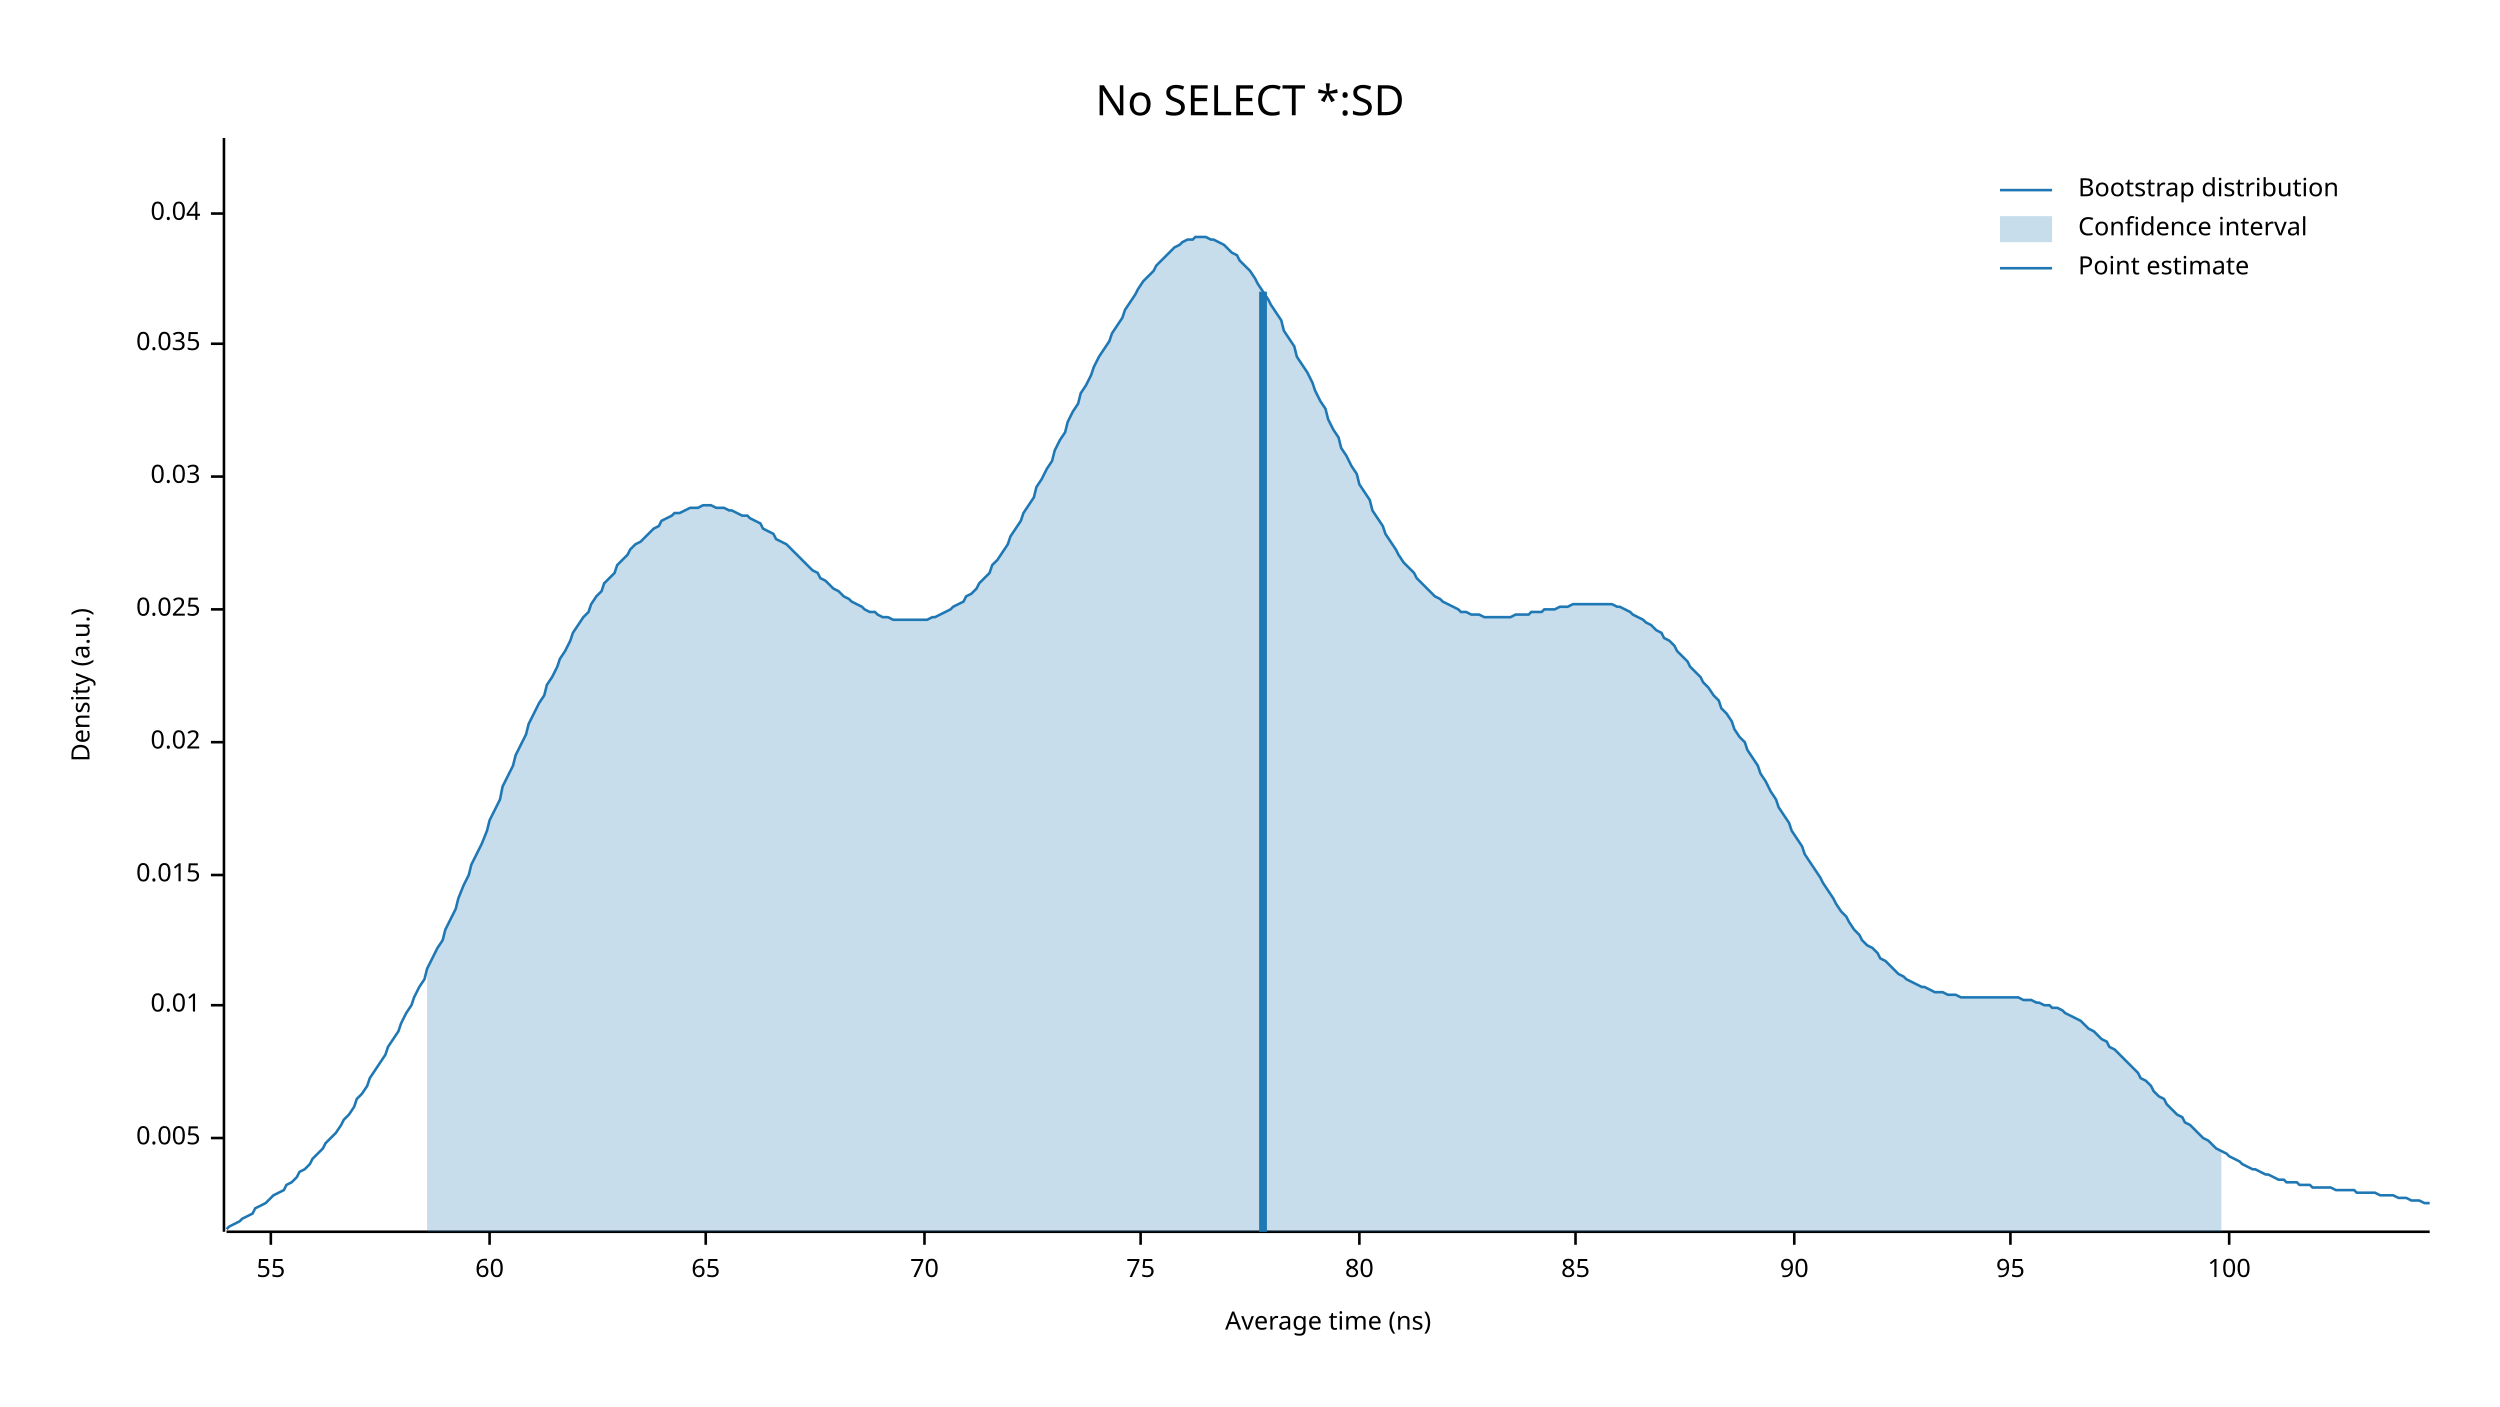
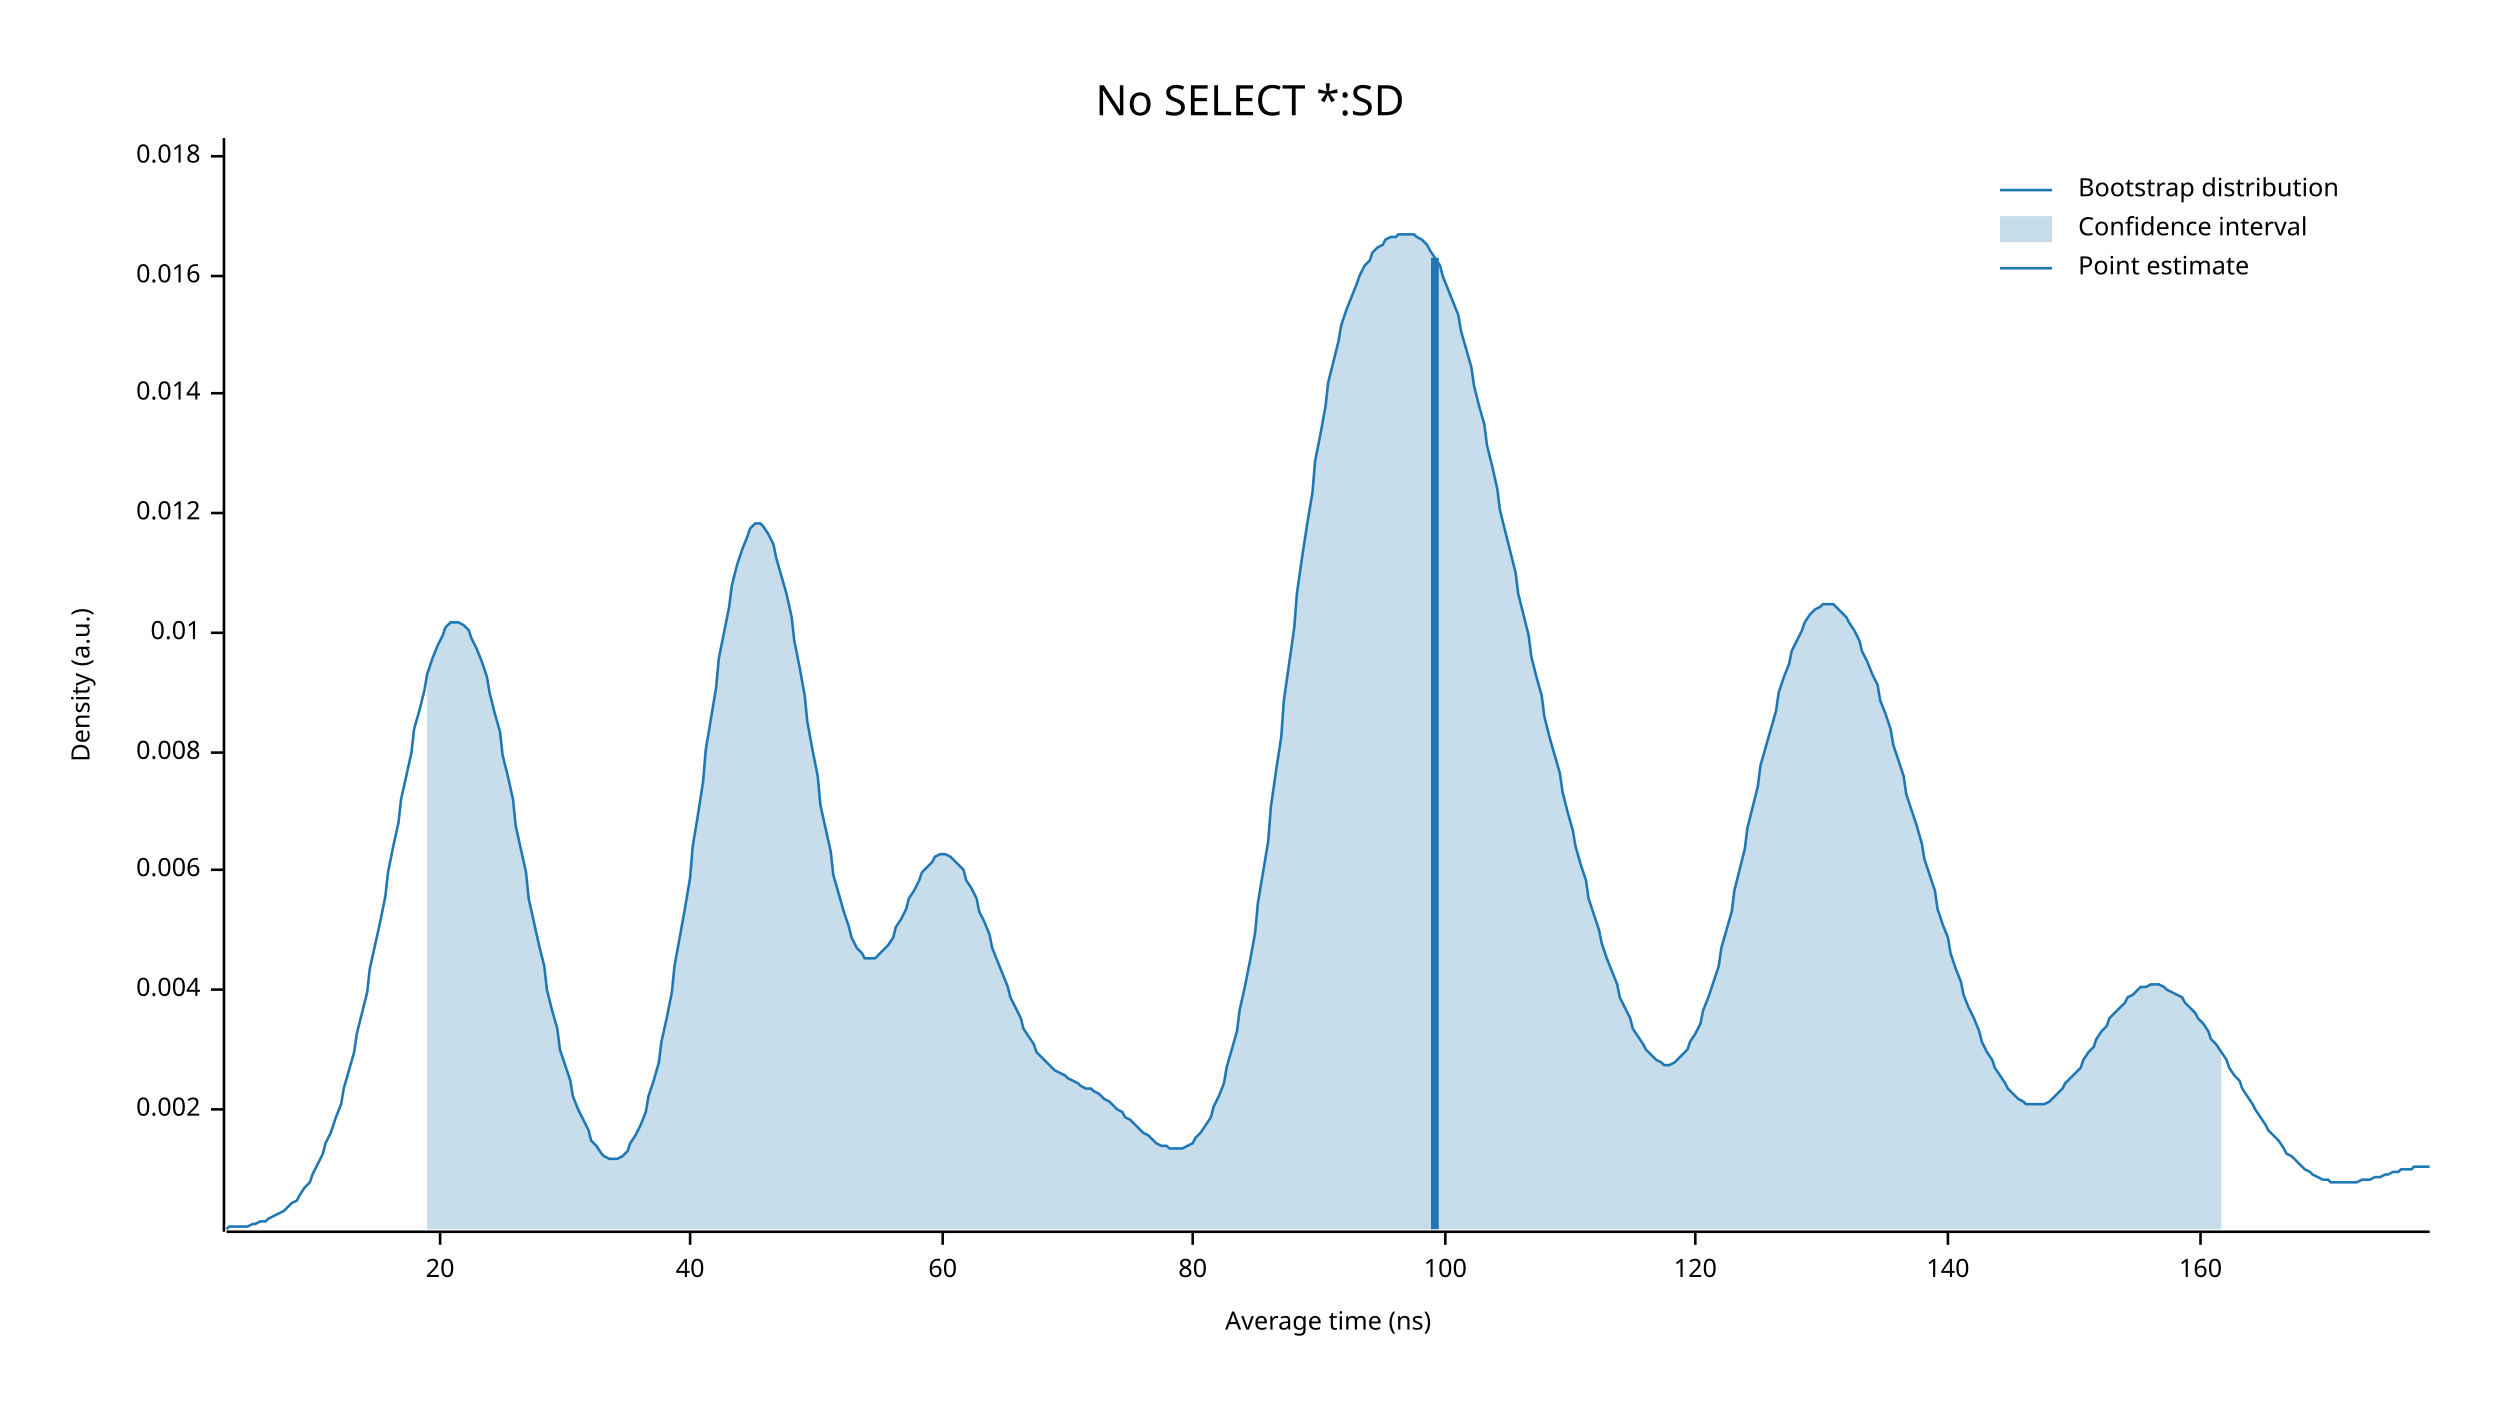
<svg xmlns="http://www.w3.org/2000/svg" width="960" height="540" viewBox="0 0 960 540">
  <text x="480" y="32" dy="0.76em" text-anchor="middle" font-family="sans-serif" font-size="16.129" opacity="1" fill="#000000">
No SELECT *:SD
</text>
  <text x="27" y="263" dy="0.76em" text-anchor="middle" font-family="sans-serif" font-size="9.677" opacity="1" fill="#000000" transform="rotate(270, 27, 263)">
Density (a.u.)
</text>
  <text x="510" y="513" dy="-0.5ex" text-anchor="middle" font-family="sans-serif" font-size="9.677" opacity="1" fill="#000000">
Average time (ns)
</text>
  <polyline fill="none" opacity="1" stroke="#000000" stroke-width="1" points="86,53 86,473 " />
-   <text x="77" y="437" dy="0.5ex" text-anchor="end" font-family="sans-serif" font-size="9.677" opacity="1" fill="#000000">
- 0.005
+   <text x="77" y="426" dy="0.5ex" text-anchor="end" font-family="sans-serif" font-size="9.677" opacity="1" fill="#000000">
+ 0.002
</text>
-   <polyline fill="none" opacity="1" stroke="#000000" stroke-width="1" points="81,437 86,437 " />
-   <text x="77" y="386" dy="0.5ex" text-anchor="end" font-family="sans-serif" font-size="9.677" opacity="1" fill="#000000">
+   <polyline fill="none" opacity="1" stroke="#000000" stroke-width="1" points="81,426 86,426 " />
+   <text x="77" y="380" dy="0.5ex" text-anchor="end" font-family="sans-serif" font-size="9.677" opacity="1" fill="#000000">
+ 0.004
+ </text>
+   <polyline fill="none" opacity="1" stroke="#000000" stroke-width="1" points="81,380 86,380 " />
+   <text x="77" y="334" dy="0.5ex" text-anchor="end" font-family="sans-serif" font-size="9.677" opacity="1" fill="#000000">
+ 0.006
+ </text>
+   <polyline fill="none" opacity="1" stroke="#000000" stroke-width="1" points="81,334 86,334 " />
+   <text x="77" y="289" dy="0.5ex" text-anchor="end" font-family="sans-serif" font-size="9.677" opacity="1" fill="#000000">
+ 0.008
+ </text>
+   <polyline fill="none" opacity="1" stroke="#000000" stroke-width="1" points="81,289 86,289 " />
+   <text x="77" y="243" dy="0.5ex" text-anchor="end" font-family="sans-serif" font-size="9.677" opacity="1" fill="#000000">
0.01
</text>
-   <polyline fill="none" opacity="1" stroke="#000000" stroke-width="1" points="81,386 86,386 " />
-   <text x="77" y="336" dy="0.5ex" text-anchor="end" font-family="sans-serif" font-size="9.677" opacity="1" fill="#000000">
- 0.015
+   <polyline fill="none" opacity="1" stroke="#000000" stroke-width="1" points="81,243 86,243 " />
+   <text x="77" y="197" dy="0.5ex" text-anchor="end" font-family="sans-serif" font-size="9.677" opacity="1" fill="#000000">
+ 0.012
</text>
-   <polyline fill="none" opacity="1" stroke="#000000" stroke-width="1" points="81,336 86,336 " />
-   <text x="77" y="285" dy="0.5ex" text-anchor="end" font-family="sans-serif" font-size="9.677" opacity="1" fill="#000000">
- 0.02
+   <polyline fill="none" opacity="1" stroke="#000000" stroke-width="1" points="81,197 86,197 " />
+   <text x="77" y="151" dy="0.5ex" text-anchor="end" font-family="sans-serif" font-size="9.677" opacity="1" fill="#000000">
+ 0.014
</text>
-   <polyline fill="none" opacity="1" stroke="#000000" stroke-width="1" points="81,285 86,285 " />
-   <text x="77" y="234" dy="0.5ex" text-anchor="end" font-family="sans-serif" font-size="9.677" opacity="1" fill="#000000">
- 0.025
+   <polyline fill="none" opacity="1" stroke="#000000" stroke-width="1" points="81,151 86,151 " />
+   <text x="77" y="106" dy="0.5ex" text-anchor="end" font-family="sans-serif" font-size="9.677" opacity="1" fill="#000000">
+ 0.016
</text>
-   <polyline fill="none" opacity="1" stroke="#000000" stroke-width="1" points="81,234 86,234 " />
-   <text x="77" y="183" dy="0.5ex" text-anchor="end" font-family="sans-serif" font-size="9.677" opacity="1" fill="#000000">
- 0.03
+   <polyline fill="none" opacity="1" stroke="#000000" stroke-width="1" points="81,106 86,106 " />
+   <text x="77" y="60" dy="0.5ex" text-anchor="end" font-family="sans-serif" font-size="9.677" opacity="1" fill="#000000">
+ 0.018
</text>
-   <polyline fill="none" opacity="1" stroke="#000000" stroke-width="1" points="81,183 86,183 " />
-   <text x="77" y="132" dy="0.5ex" text-anchor="end" font-family="sans-serif" font-size="9.677" opacity="1" fill="#000000">
- 0.035
+   <polyline fill="none" opacity="1" stroke="#000000" stroke-width="1" points="81,60 86,60 " />
+   <polyline fill="none" opacity="1" stroke="#000000" stroke-width="1" points="87,473 933,473 " />
+   <text x="169" y="483" dy="0.76em" text-anchor="middle" font-family="sans-serif" font-size="9.677" opacity="1" fill="#000000">
+ 20
</text>
-   <polyline fill="none" opacity="1" stroke="#000000" stroke-width="1" points="81,132 86,132 " />
-   <text x="77" y="82" dy="0.5ex" text-anchor="end" font-family="sans-serif" font-size="9.677" opacity="1" fill="#000000">
- 0.04
+   <polyline fill="none" opacity="1" stroke="#000000" stroke-width="1" points="169,473 169,478 " />
+   <text x="265" y="483" dy="0.76em" text-anchor="middle" font-family="sans-serif" font-size="9.677" opacity="1" fill="#000000">
+ 40
</text>
-   <polyline fill="none" opacity="1" stroke="#000000" stroke-width="1" points="81,82 86,82 " />
-   <polyline fill="none" opacity="1" stroke="#000000" stroke-width="1" points="87,473 933,473 " />
-   <text x="104" y="483" dy="0.76em" text-anchor="middle" font-family="sans-serif" font-size="9.677" opacity="1" fill="#000000">
- 55
- </text>
-   <polyline fill="none" opacity="1" stroke="#000000" stroke-width="1" points="104,473 104,478 " />
-   <text x="188" y="483" dy="0.76em" text-anchor="middle" font-family="sans-serif" font-size="9.677" opacity="1" fill="#000000">
+   <polyline fill="none" opacity="1" stroke="#000000" stroke-width="1" points="265,473 265,478 " />
+   <text x="362" y="483" dy="0.76em" text-anchor="middle" font-family="sans-serif" font-size="9.677" opacity="1" fill="#000000">
60
</text>
-   <polyline fill="none" opacity="1" stroke="#000000" stroke-width="1" points="188,473 188,478 " />
-   <text x="271" y="483" dy="0.76em" text-anchor="middle" font-family="sans-serif" font-size="9.677" opacity="1" fill="#000000">
- 65
- </text>
-   <polyline fill="none" opacity="1" stroke="#000000" stroke-width="1" points="271,473 271,478 " />
-   <text x="355" y="483" dy="0.76em" text-anchor="middle" font-family="sans-serif" font-size="9.677" opacity="1" fill="#000000">
- 70
- </text>
-   <polyline fill="none" opacity="1" stroke="#000000" stroke-width="1" points="355,473 355,478 " />
-   <text x="438" y="483" dy="0.76em" text-anchor="middle" font-family="sans-serif" font-size="9.677" opacity="1" fill="#000000">
- 75
- </text>
-   <polyline fill="none" opacity="1" stroke="#000000" stroke-width="1" points="438,473 438,478 " />
-   <text x="522" y="483" dy="0.76em" text-anchor="middle" font-family="sans-serif" font-size="9.677" opacity="1" fill="#000000">
+   <polyline fill="none" opacity="1" stroke="#000000" stroke-width="1" points="362,473 362,478 " />
+   <text x="458" y="483" dy="0.76em" text-anchor="middle" font-family="sans-serif" font-size="9.677" opacity="1" fill="#000000">
80
</text>
-   <polyline fill="none" opacity="1" stroke="#000000" stroke-width="1" points="522,473 522,478 " />
-   <text x="605" y="483" dy="0.76em" text-anchor="middle" font-family="sans-serif" font-size="9.677" opacity="1" fill="#000000">
- 85
- </text>
-   <polyline fill="none" opacity="1" stroke="#000000" stroke-width="1" points="605,473 605,478 " />
-   <text x="689" y="483" dy="0.76em" text-anchor="middle" font-family="sans-serif" font-size="9.677" opacity="1" fill="#000000">
- 90
- </text>
-   <polyline fill="none" opacity="1" stroke="#000000" stroke-width="1" points="689,473 689,478 " />
-   <text x="772" y="483" dy="0.76em" text-anchor="middle" font-family="sans-serif" font-size="9.677" opacity="1" fill="#000000">
- 95
- </text>
-   <polyline fill="none" opacity="1" stroke="#000000" stroke-width="1" points="772,473 772,478 " />
-   <text x="856" y="483" dy="0.76em" text-anchor="middle" font-family="sans-serif" font-size="9.677" opacity="1" fill="#000000">
+   <polyline fill="none" opacity="1" stroke="#000000" stroke-width="1" points="458,473 458,478 " />
+   <text x="555" y="483" dy="0.76em" text-anchor="middle" font-family="sans-serif" font-size="9.677" opacity="1" fill="#000000">
100
</text>
-   <polyline fill="none" opacity="1" stroke="#000000" stroke-width="1" points="856,473 856,478 " />
-   <polyline fill="none" opacity="1" stroke="#1F78B4" stroke-width="1" points="87,472 88,471 90,470 92,469 93,468 95,467 97,466 98,464 100,463 102,462 103,461 105,459 107,458 109,457 110,455 112,454 114,452 115,450 117,449 119,447 120,445 122,443 124,441 125,439 127,437 129,435 131,432 132,430 134,428 136,425 137,422 139,420 141,417 142,414 144,411 146,408 148,405 149,402 151,399 153,396 154,393 156,389 158,386 159,383 161,379 163,376 164,372 166,368 168,364 170,361 171,357 173,353 175,349 176,345 178,340 180,336 181,332 183,328 185,324 187,319 188,315 190,311 192,307 193,302 195,298 197,294 198,290 200,286 202,282 203,278 205,274 207,270 209,267 210,263 212,260 214,256 215,253 217,250 219,246 220,243 222,240 224,237 226,235 227,232 229,229 231,227 232,224 234,222 236,220 237,217 239,215 241,213 242,211 244,209 246,208 248,206 249,205 251,203 253,202 254,200 256,199 258,198 259,197 261,197 263,196 265,195 266,195 268,195 270,194 271,194 273,194 275,195 276,195 278,195 280,196 281,196 283,197 285,198 287,198 288,199 290,200 292,201 293,203 295,204 297,205 298,207 300,208 302,209 304,211 305,212 307,214 309,216 310,217 312,219 314,220 315,222 317,223 319,225 320,226 322,227 324,229 326,230 327,231 329,232 331,233 332,234 334,235 336,235 337,236 339,237 341,237 343,238 344,238 346,238 348,238 349,238 351,238 353,238 354,238 356,238 358,237 359,237 361,236 363,235 365,234 366,233 368,232 370,231 371,229 373,228 375,226 376,224 378,222 380,220 381,217 383,215 385,212 387,209 388,206 390,203 392,200 393,197 395,194 397,191 398,187 400,184 402,180 404,177 405,173 407,169 409,166 410,162 412,158 414,155 415,151 417,148 419,144 420,141 422,137 424,134 426,131 427,128 429,125 431,122 432,119 434,116 436,113 437,111 439,108 441,106 443,104 444,102 446,100 448,98 449,97 451,95 453,94 454,93 456,92 458,92 459,91 461,91 463,91 465,92 466,92 468,93 470,94 471,95 473,97 475,98 476,100 478,102 480,104 482,107 483,109 485,112 487,115 488,117 490,120 492,123 493,127 495,130 497,133 498,137 500,140 502,143 504,147 505,150 507,154 509,157 510,161 512,165 514,168 515,172 517,175 519,179 521,182 522,186 524,189 526,192 527,196 529,199 531,202 532,205 534,208 536,211 537,213 539,216 541,218 543,220 544,222 546,224 548,226 549,227 551,229 553,230 554,231 556,232 558,233 560,234 561,235 563,235 565,236 566,236 568,236 570,237 571,237 573,237 575,237 576,237 578,237 580,237 582,236 583,236 585,236 587,236 588,235 590,235 592,235 593,234 595,234 597,234 599,233 600,233 602,233 604,232 605,232 607,232 609,232 610,232 612,232 614,232 615,232 617,232 619,232 621,233 622,233 624,234 626,235 627,236 629,237 631,238 632,239 634,240 636,242 638,243 639,245 641,246 643,248 644,250 646,252 648,254 649,256 651,258 653,260 654,262 656,264 658,267 660,269 661,272 663,274 665,277 666,280 668,283 670,285 671,288 673,291 675,294 676,297 678,300 680,304 682,307 683,310 685,313 687,316 688,319 690,322 692,325 693,328 695,331 697,334 699,337 700,339 702,342 704,345 705,347 707,350 709,352 710,354 712,357 714,359 715,361 717,363 719,364 721,366 722,368 724,369 726,371 727,372 729,374 731,375 732,376 734,377 736,378 738,379 739,379 741,380 743,381 744,381 746,381 748,382 749,382 751,382 753,383 754,383 756,383 758,383 760,383 761,383 763,383 765,383 766,383 768,383 770,383 771,383 773,383 775,383 777,384 778,384 780,384 782,385 783,385 785,386 787,386 788,387 790,387 792,388 793,389 795,390 797,391 799,392 800,393 802,395 804,396 805,397 807,399 809,400 810,402 812,403 814,405 816,407 817,408 819,410 821,412 822,414 824,415 826,417 827,419 829,421 831,422 832,424 834,426 836,428 838,429 839,431 841,432 843,434 844,435 846,437 848,438 849,439 851,441 853,442 855,443 856,444 858,445 860,446 861,447 863,448 865,449 866,449 868,450 870,451 871,451 873,452 875,453 877,453 878,454 880,454 882,454 883,455 885,455 887,455 888,456 890,456 892,456 894,456 895,456 897,457 899,457 900,457 902,457 904,457 905,458 907,458 909,458 910,458 912,458 914,459 916,459 917,459 919,459 921,460 922,460 924,460 926,461 927,461 929,461 931,462 933,462 " />
-   <polygon opacity="0.25" fill="#1F78B4" points="164,372 166,368 168,364 170,361 171,357 173,353 175,349 176,345 178,340 180,336 181,332 183,328 185,324 187,319 188,315 190,311 192,307 193,302 195,298 197,294 198,290 200,286 202,282 203,278 205,274 207,270 209,267 210,263 212,260 214,256 215,253 217,250 219,246 220,243 222,240 224,237 226,235 227,232 229,229 231,227 232,224 234,222 236,220 237,217 239,215 241,213 242,211 244,209 246,208 248,206 249,205 251,203 253,202 254,200 256,199 258,198 259,197 261,197 263,196 265,195 266,195 268,195 270,194 271,194 273,194 275,195 276,195 278,195 280,196 281,196 283,197 285,198 287,198 288,199 290,200 292,201 293,203 295,204 297,205 298,207 300,208 302,209 304,211 305,212 307,214 309,216 310,217 312,219 314,220 315,222 317,223 319,225 320,226 322,227 324,229 326,230 327,231 329,232 331,233 332,234 334,235 336,235 337,236 339,237 341,237 343,238 344,238 346,238 348,238 349,238 351,238 353,238 354,238 356,238 358,237 359,237 361,236 363,235 365,234 366,233 368,232 370,231 371,229 373,228 375,226 376,224 378,222 380,220 381,217 383,215 385,212 387,209 388,206 390,203 392,200 393,197 395,194 397,191 398,187 400,184 402,180 404,177 405,173 407,169 409,166 410,162 412,158 414,155 415,151 417,148 419,144 420,141 422,137 424,134 426,131 427,128 429,125 431,122 432,119 434,116 436,113 437,111 439,108 441,106 443,104 444,102 446,100 448,98 449,97 451,95 453,94 454,93 456,92 458,92 459,91 461,91 463,91 465,92 466,92 468,93 470,94 471,95 473,97 475,98 476,100 478,102 480,104 482,107 483,109 485,112 487,115 488,117 490,120 492,123 493,127 495,130 497,133 498,137 500,140 502,143 504,147 505,150 507,154 509,157 510,161 512,165 514,168 515,172 517,175 519,179 521,182 522,186 524,189 526,192 527,196 529,199 531,202 532,205 534,208 536,211 537,213 539,216 541,218 543,220 544,222 546,224 548,226 549,227 551,229 553,230 554,231 556,232 558,233 560,234 561,235 563,235 565,236 566,236 568,236 570,237 571,237 573,237 575,237 576,237 578,237 580,237 582,236 583,236 585,236 587,236 588,235 590,235 592,235 593,234 595,234 597,234 599,233 600,233 602,233 604,232 605,232 607,232 609,232 610,232 612,232 614,232 615,232 617,232 619,232 621,233 622,233 624,234 626,235 627,236 629,237 631,238 632,239 634,240 636,242 638,243 639,245 641,246 643,248 644,250 646,252 648,254 649,256 651,258 653,260 654,262 656,264 658,267 660,269 661,272 663,274 665,277 666,280 668,283 670,285 671,288 673,291 675,294 676,297 678,300 680,304 682,307 683,310 685,313 687,316 688,319 690,322 692,325 693,328 695,331 697,334 699,337 700,339 702,342 704,345 705,347 707,350 709,352 710,354 712,357 714,359 715,361 717,363 719,364 721,366 722,368 724,369 726,371 727,372 729,374 731,375 732,376 734,377 736,378 738,379 739,379 741,380 743,381 744,381 746,381 748,382 749,382 751,382 753,383 754,383 756,383 758,383 760,383 761,383 763,383 765,383 766,383 768,383 770,383 771,383 773,383 775,383 777,384 778,384 780,384 782,385 783,385 785,386 787,386 788,387 790,387 792,388 793,389 795,390 797,391 799,392 800,393 802,395 804,396 805,397 807,399 809,400 810,402 812,403 814,405 816,407 817,408 819,410 821,412 822,414 824,415 826,417 827,419 829,421 831,422 832,424 834,426 836,428 838,429 839,431 841,432 843,434 844,435 846,437 848,438 849,439 851,441 853,442 853,473 164,473 " />
-   <polyline fill="none" opacity="1" stroke="#1F78B4" stroke-width="3" points="485,473 485,112 " />
+   <polyline fill="none" opacity="1" stroke="#000000" stroke-width="1" points="555,473 555,478 " />
+   <text x="651" y="483" dy="0.76em" text-anchor="middle" font-family="sans-serif" font-size="9.677" opacity="1" fill="#000000">
+ 120
+ </text>
+   <polyline fill="none" opacity="1" stroke="#000000" stroke-width="1" points="651,473 651,478 " />
+   <text x="748" y="483" dy="0.76em" text-anchor="middle" font-family="sans-serif" font-size="9.677" opacity="1" fill="#000000">
+ 140
+ </text>
+   <polyline fill="none" opacity="1" stroke="#000000" stroke-width="1" points="748,473 748,478 " />
+   <text x="845" y="483" dy="0.76em" text-anchor="middle" font-family="sans-serif" font-size="9.677" opacity="1" fill="#000000">
+ 160
+ </text>
+   <polyline fill="none" opacity="1" stroke="#000000" stroke-width="1" points="845,473 845,478 " />
+   <polyline fill="none" opacity="1" stroke="#1F78B4" stroke-width="1" points="87,472 88,471 90,471 92,471 93,471 95,471 97,470 98,470 100,469 102,469 103,468 105,467 107,466 109,465 110,464 112,462 114,461 115,459 117,456 119,454 120,451 122,447 124,443 125,439 127,435 129,429 131,424 132,418 134,411 136,404 137,397 139,389 141,381 142,372 144,363 146,354 148,344 149,335 151,325 153,316 154,307 156,298 158,289 159,280 161,273 163,265 164,259 166,253 168,248 170,244 171,241 173,239 175,239 176,239 178,240 180,242 181,245 183,249 185,254 187,260 188,266 190,274 192,281 193,290 195,298 197,307 198,317 200,326 202,335 203,345 205,354 207,363 209,371 210,380 212,388 214,395 215,403 217,409 219,415 220,421 222,426 224,430 226,434 227,438 229,440 231,443 232,444 234,445 236,445 237,445 239,444 241,442 242,439 244,436 246,432 248,427 249,421 251,415 253,408 254,400 256,391 258,381 259,371 261,360 263,349 265,337 266,325 268,313 270,300 271,288 273,276 275,264 276,253 278,243 280,233 281,225 283,217 285,211 287,206 288,203 290,201 292,201 293,202 295,205 297,209 298,214 300,221 302,228 304,237 305,246 307,256 309,267 310,277 312,288 314,298 315,309 317,318 319,327 320,336 322,343 324,350 326,356 327,360 329,364 331,366 332,368 334,368 336,368 337,367 339,365 341,363 343,360 344,356 346,353 348,349 349,345 351,342 353,338 354,335 356,333 358,331 359,329 361,328 363,328 365,329 366,330 368,332 370,334 371,338 373,341 375,345 376,350 378,354 380,359 381,364 383,369 385,374 387,379 388,383 390,387 392,391 393,395 395,398 397,401 398,404 400,406 402,408 404,410 405,411 407,412 409,413 410,414 412,415 414,416 415,417 417,418 419,418 420,419 422,420 424,422 426,423 427,424 429,426 431,427 432,429 434,430 436,432 437,433 439,435 441,436 443,438 444,439 446,440 448,440 449,441 451,441 453,441 454,441 456,440 458,439 459,437 461,435 463,432 465,429 466,425 468,421 470,416 471,410 473,403 475,396 476,388 478,379 480,369 482,358 483,347 485,335 487,323 488,310 490,296 492,283 493,269 495,255 497,241 498,228 500,214 502,201 504,189 505,177 507,167 509,156 510,147 512,139 514,131 515,125 517,119 519,114 521,109 522,106 524,102 526,100 527,97 529,95 531,94 532,92 534,91 536,91 537,90 539,90 541,90 543,90 544,91 546,92 548,94 549,96 551,99 553,102 554,106 556,111 558,116 560,121 561,127 563,134 565,141 566,148 568,156 570,163 571,171 573,179 575,188 576,196 578,204 580,212 582,220 583,228 585,236 587,244 588,252 590,260 592,267 593,275 595,283 597,290 599,297 600,304 602,312 604,319 605,325 607,332 609,338 610,345 612,351 614,357 615,362 617,368 619,373 621,378 622,383 624,387 626,391 627,395 629,398 631,401 632,403 634,405 636,407 638,408 639,409 641,409 643,408 644,407 646,405 648,403 649,400 651,397 653,393 654,388 656,383 658,377 660,371 661,364 663,357 665,350 666,342 668,334 670,326 671,318 673,310 675,302 676,294 678,287 680,280 682,273 683,266 685,260 687,255 688,250 690,246 692,242 693,239 695,236 697,234 699,233 700,232 702,232 704,232 705,233 707,235 709,237 710,239 712,242 714,246 715,250 717,254 719,259 721,263 722,269 724,274 726,280 727,286 729,292 731,298 732,305 734,311 736,317 738,324 739,330 741,336 743,342 744,349 746,355 748,360 749,366 751,372 753,377 754,382 756,387 758,391 760,396 761,400 763,404 765,407 766,410 768,413 770,416 771,418 773,420 775,422 777,423 778,424 780,424 782,424 783,424 785,424 787,423 788,422 790,420 792,418 793,416 795,414 797,412 799,410 800,407 802,404 804,402 805,399 807,396 809,394 810,391 812,389 814,387 816,385 817,383 819,382 821,380 822,379 824,379 826,378 827,378 829,378 831,379 832,380 834,381 836,382 838,383 839,385 841,387 843,389 844,391 846,393 848,396 849,399 851,401 853,404 855,407 856,410 858,413 860,415 861,418 863,421 865,424 866,426 868,429 870,432 871,434 873,436 875,438 877,441 878,443 880,444 882,446 883,447 885,449 887,450 888,451 890,452 892,453 894,453 895,454 897,454 899,454 900,454 902,454 904,454 905,454 907,453 909,453 910,453 912,452 914,452 916,451 917,451 919,450 921,450 922,449 924,449 926,449 927,448 929,448 931,448 933,448 " />
+   <polygon opacity="0.25" fill="#1F78B4" points="164,259 166,253 168,248 170,244 171,241 173,239 175,239 176,239 178,240 180,242 181,245 183,249 185,254 187,260 188,266 190,274 192,281 193,290 195,298 197,307 198,317 200,326 202,335 203,345 205,354 207,363 209,371 210,380 212,388 214,395 215,403 217,409 219,415 220,421 222,426 224,430 226,434 227,438 229,440 231,443 232,444 234,445 236,445 237,445 239,444 241,442 242,439 244,436 246,432 248,427 249,421 251,415 253,408 254,400 256,391 258,381 259,371 261,360 263,349 265,337 266,325 268,313 270,300 271,288 273,276 275,264 276,253 278,243 280,233 281,225 283,217 285,211 287,206 288,203 290,201 292,201 293,202 295,205 297,209 298,214 300,221 302,228 304,237 305,246 307,256 309,267 310,277 312,288 314,298 315,309 317,318 319,327 320,336 322,343 324,350 326,356 327,360 329,364 331,366 332,368 334,368 336,368 337,367 339,365 341,363 343,360 344,356 346,353 348,349 349,345 351,342 353,338 354,335 356,333 358,331 359,329 361,328 363,328 365,329 366,330 368,332 370,334 371,338 373,341 375,345 376,350 378,354 380,359 381,364 383,369 385,374 387,379 388,383 390,387 392,391 393,395 395,398 397,401 398,404 400,406 402,408 404,410 405,411 407,412 409,413 410,414 412,415 414,416 415,417 417,418 419,418 420,419 422,420 424,422 426,423 427,424 429,426 431,427 432,429 434,430 436,432 437,433 439,435 441,436 443,438 444,439 446,440 448,440 449,441 451,441 453,441 454,441 456,440 458,439 459,437 461,435 463,432 465,429 466,425 468,421 470,416 471,410 473,403 475,396 476,388 478,379 480,369 482,358 483,347 485,335 487,323 488,310 490,296 492,283 493,269 495,255 497,241 498,228 500,214 502,201 504,189 505,177 507,167 509,156 510,147 512,139 514,131 515,125 517,119 519,114 521,109 522,106 524,102 526,100 527,97 529,95 531,94 532,92 534,91 536,91 537,90 539,90 541,90 543,90 544,91 546,92 548,94 549,96 551,99 553,102 554,106 556,111 558,116 560,121 561,127 563,134 565,141 566,148 568,156 570,163 571,171 573,179 575,188 576,196 578,204 580,212 582,220 583,228 585,236 587,244 588,252 590,260 592,267 593,275 595,283 597,290 599,297 600,304 602,312 604,319 605,325 607,332 609,338 610,345 612,351 614,357 615,362 617,368 619,373 621,378 622,383 624,387 626,391 627,395 629,398 631,401 632,403 634,405 636,407 638,408 639,409 641,409 643,408 644,407 646,405 648,403 649,400 651,397 653,393 654,388 656,383 658,377 660,371 661,364 663,357 665,350 666,342 668,334 670,326 671,318 673,310 675,302 676,294 678,287 680,280 682,273 683,266 685,260 687,255 688,250 690,246 692,242 693,239 695,236 697,234 699,233 700,232 702,232 704,232 705,233 707,235 709,237 710,239 712,242 714,246 715,250 717,254 719,259 721,263 722,269 724,274 726,280 727,286 729,292 731,298 732,305 734,311 736,317 738,324 739,330 741,336 743,342 744,349 746,355 748,360 749,366 751,372 753,377 754,382 756,387 758,391 760,396 761,400 763,404 765,407 766,410 768,413 770,416 771,418 773,420 775,422 777,423 778,424 780,424 782,424 783,424 785,424 787,423 788,422 790,420 792,418 793,416 795,414 797,412 799,410 800,407 802,404 804,402 805,399 807,396 809,394 810,391 812,389 814,387 816,385 817,383 819,382 821,380 822,379 824,379 826,378 827,378 829,378 831,379 832,380 834,381 836,382 838,383 839,385 841,387 843,389 844,391 846,393 848,396 849,399 851,401 853,404 853,472 164,472 " />
+   <polyline fill="none" opacity="1" stroke="#1F78B4" stroke-width="3" points="551,472 551,99 " />
  <text x="798" y="68" dy="0.76em" text-anchor="start" font-family="sans-serif" font-size="9.677" opacity="1" fill="#000000">
Bootstrap distribution
</text>
  <text x="798" y="83" dy="0.76em" text-anchor="start" font-family="sans-serif" font-size="9.677" opacity="1" fill="#000000">
Confidence interval
</text>
  <text x="798" y="98" dy="0.76em" text-anchor="start" font-family="sans-serif" font-size="9.677" opacity="1" fill="#000000">
Point estimate
</text>
  <polyline fill="none" opacity="1" stroke="#1F78B4" stroke-width="1" points="768,73 788,73 " />
  <rect x="768" y="83" width="20" height="10" opacity="0.25" fill="#1F78B4" stroke="none" />
  <polyline fill="none" opacity="1" stroke="#1F78B4" stroke-width="1" points="768,103 788,103 " />
</svg>
